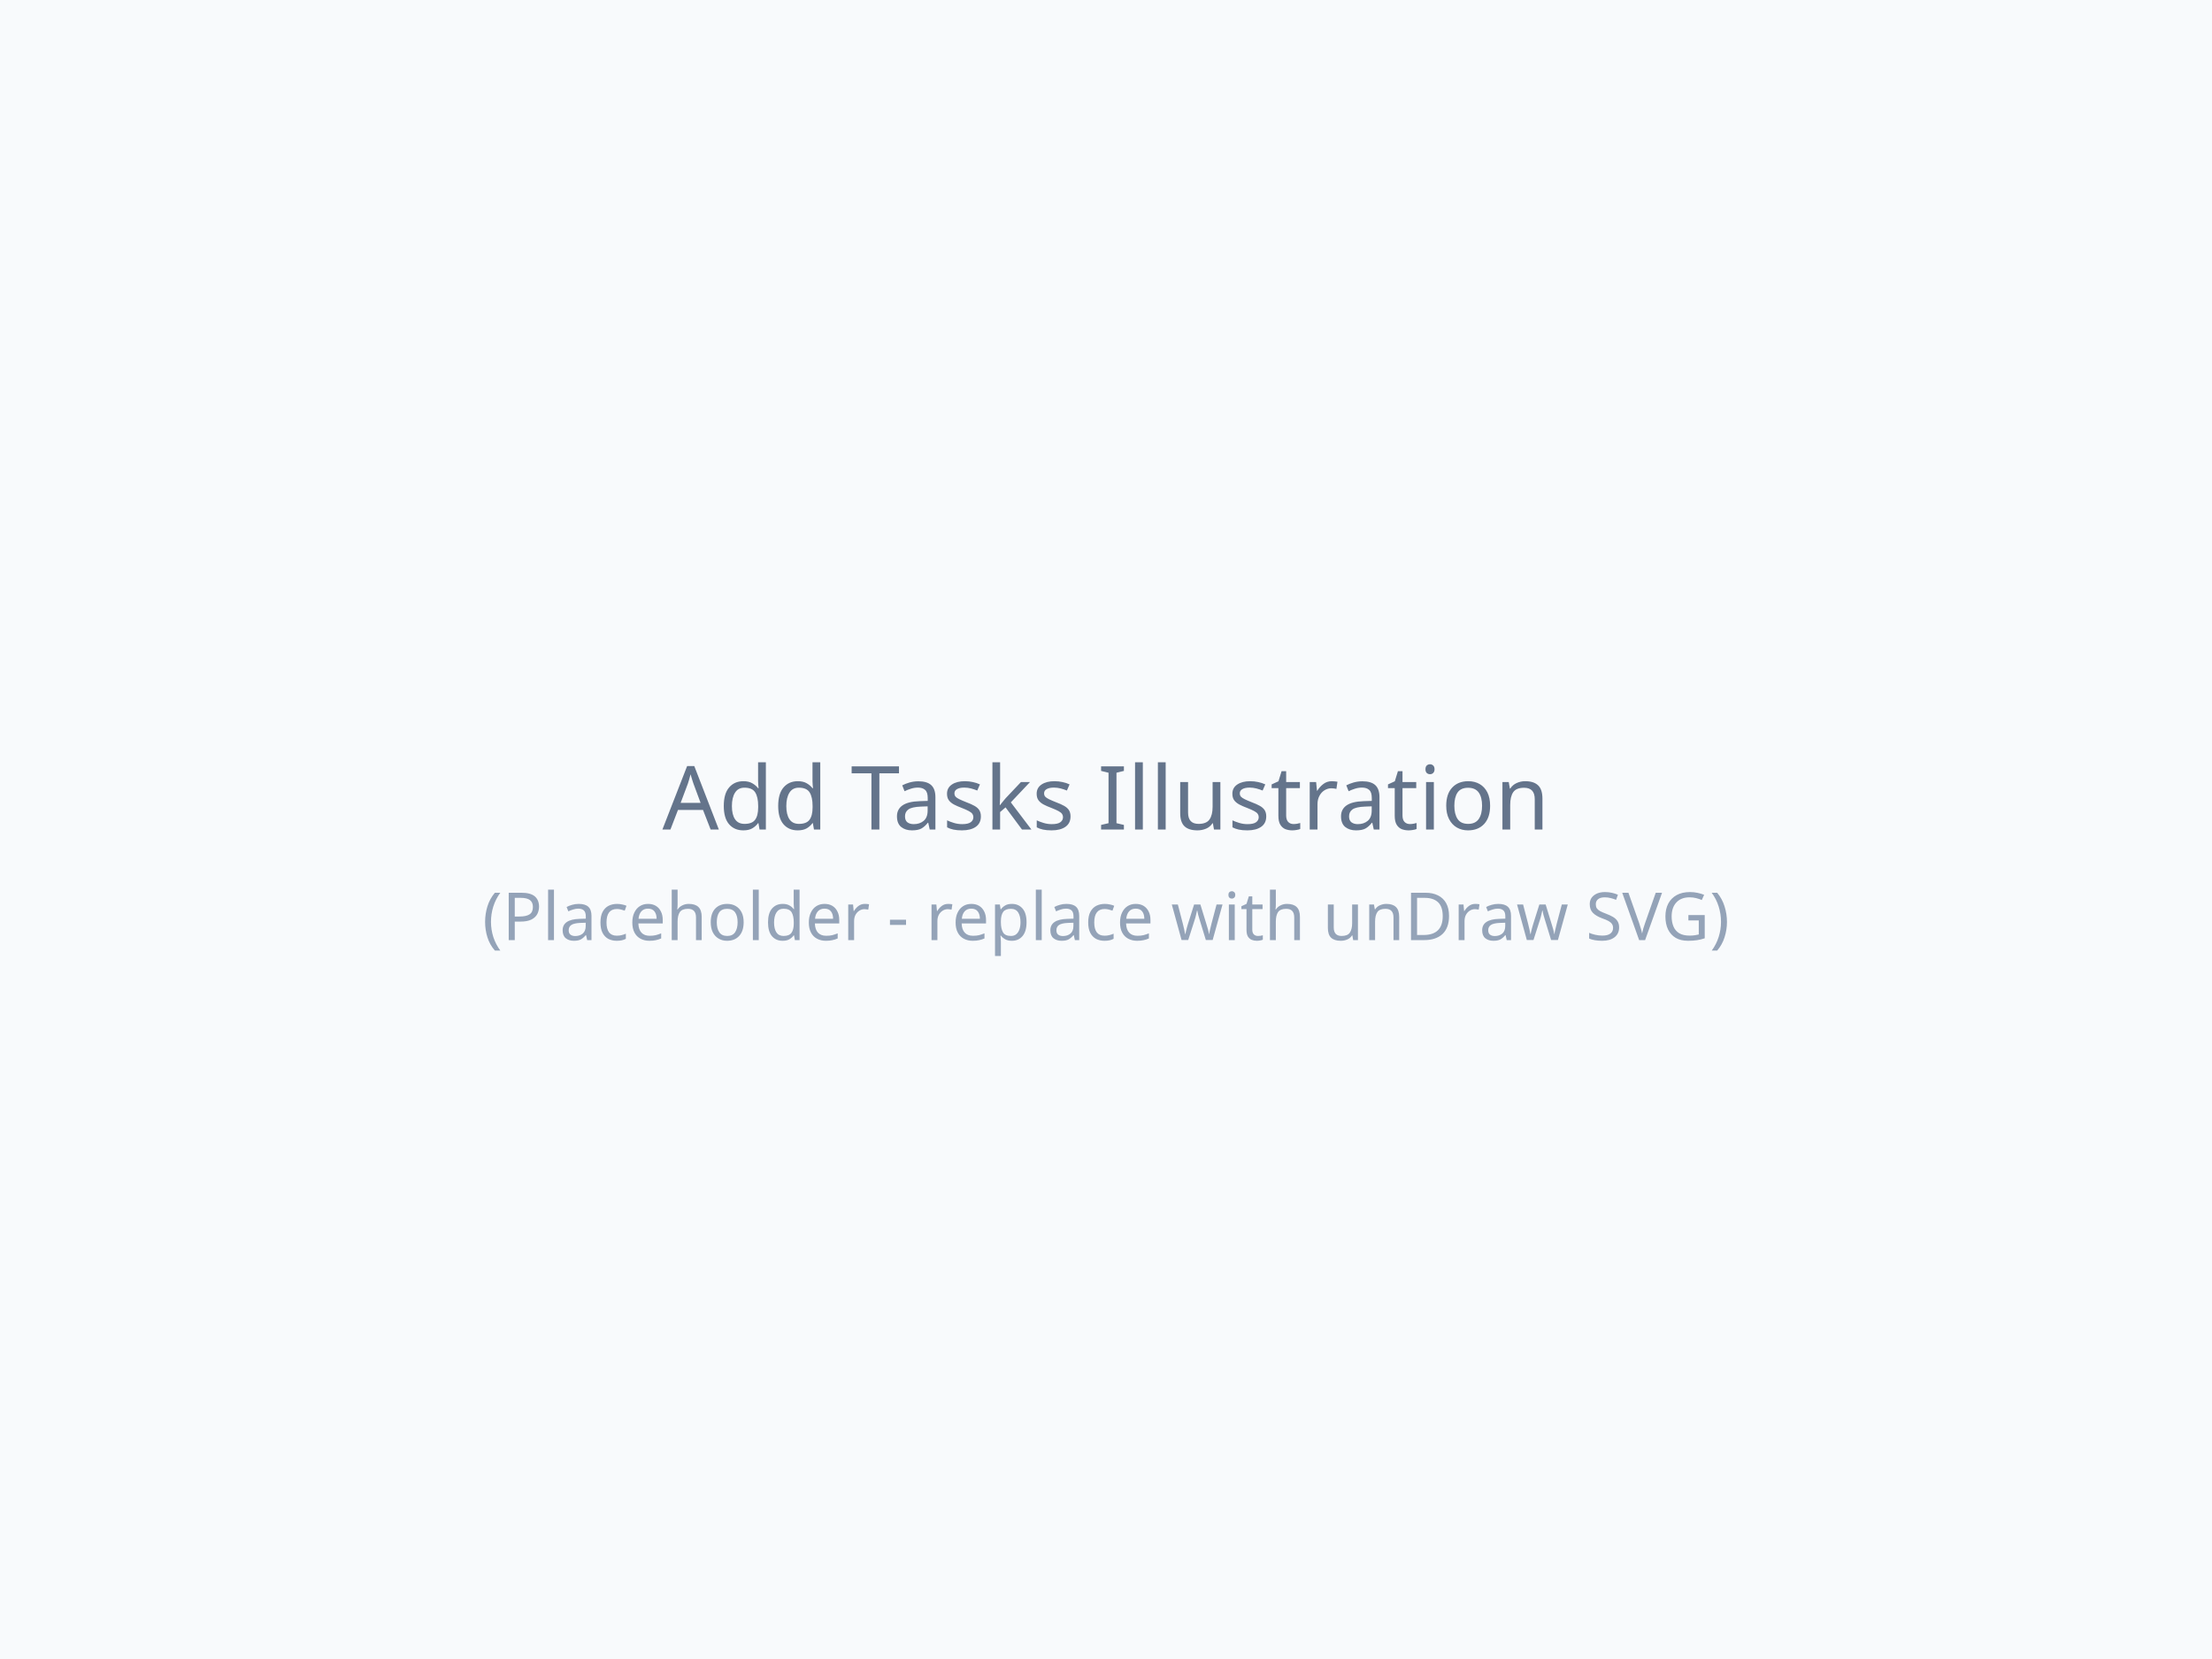
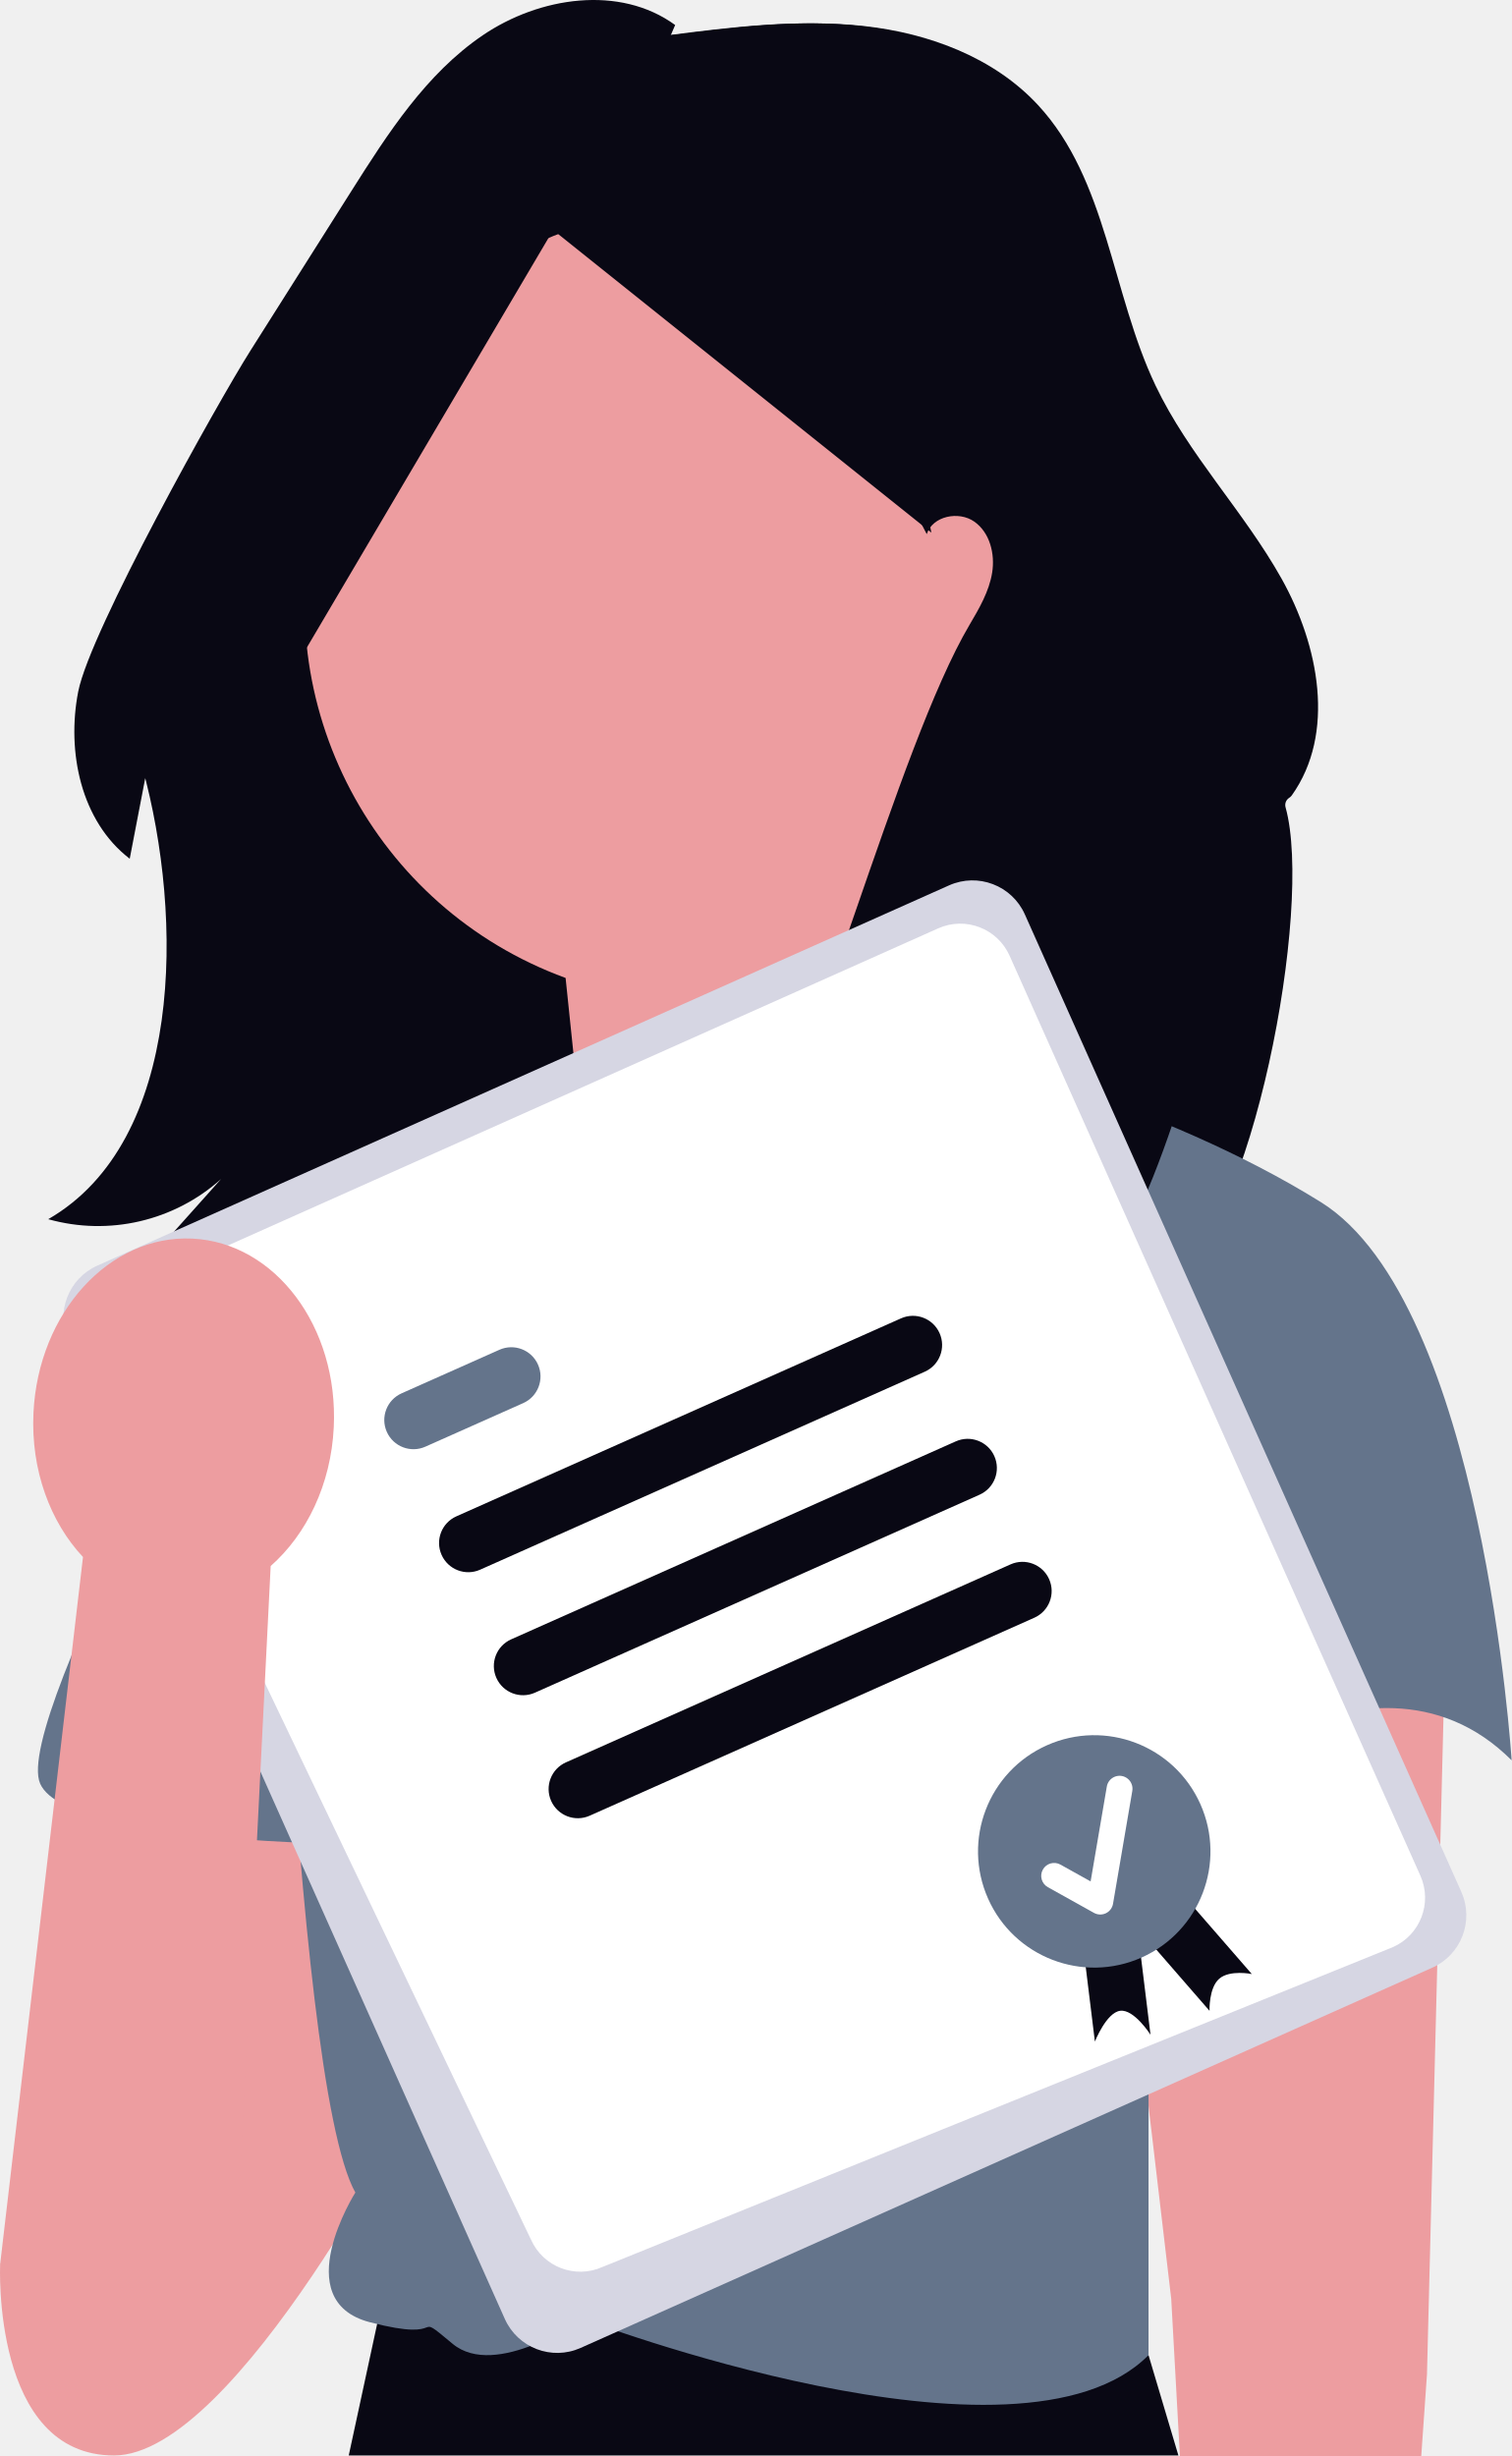
- <svg xmlns="http://www.w3.org/2000/svg" width="400" height="300" viewBox="0 0 400 300" fill="none">
-   <rect width="400" height="300" fill="#f8fafc" />
-   <text x="200" y="150" text-anchor="middle" fill="#64748b" font-family="system-ui" font-size="16">
-     Add Tasks Illustration
-   </text>
-   <text x="200" y="170" text-anchor="middle" fill="#94a3b8" font-family="system-ui" font-size="12">
-     (Placeholder - replace with unDraw SVG)
-   </text>
+ <svg xmlns="http://www.w3.org/2000/svg" width="466.1" height="757.339" viewBox="0 0 466.1 757.339" role="img" artist="Katerina Limpitsouni" source="https://undraw.co/">
+   <g transform="translate(-736 -161.332)">
+     <path d="M445.552,511.159,440,732.183l-1.763,25.156H363.821l-2.68-48.48L339.386,524.1Z" transform="translate(736 161.332)" fill="#ed9da0" />
+     <path d="M286.865,164.7c1.809-5.582,9.841-7.219,14.651-3.857s6.45,9.96,5.517,15.753-3.974,11-6.957,16.053C277.786,230.4,248.5,337.163,226.205,374.921a47.138,47.138,0,0,0,45.327,3.339,40.479,40.479,0,0,0,72.778-5.675l-10.964,25.277A62.8,62.8,0,0,0,372.894,358.3l-12.007,36.932C386.033,379.621,405,279.864,396.4,248.957a2.634,2.634,0,0,1,1.119-2.94l.034-.022a2.713,2.713,0,0,0,.754-.711c13.637-19.129,8.366-46.288-3.143-66.846-11.6-20.712-28.661-38.136-38.866-59.567C342.747,90.42,341.463,55.461,320.03,32.359c-13.6-14.659-33.577-22.1-53.451-24.308s-39.934.325-59.769,2.854l1.373-3.19c-17.07-12.452-41.9-8.7-59.366,3.189s-29.246,30.256-40.54,48.113L77.24,108.091c-10.133,16.022-49.462,86.522-53.112,105.125S24.956,253.269,40,264.8l5.716-29.707-1.8,1.556c12.776,46.47,12.706,115.223-29.04,139.306A56.856,56.856,0,0,0,68.16,363.573L41.437,393.461A71.343,71.343,0,0,0,81.86,379.923L61.409,404.174l54.622-28.037-11.362,28.8,68.3-12.822" transform="translate(736 161.332)" fill="#090814" />
+     <path d="M120.125,698.862l-12.591,58.31H363.351l-9.209-30.931Z" transform="translate(736 161.332)" fill="#090814" />
+     <path d="M35.159,654.991.04,698.254S-2.6,757.173,35.159,757.173s93.6-110.409,93.6-110.409L89.485,547.422,26.176,531.872l8.982,123.119Z" transform="translate(736 161.332)" fill="#ed9da0" />
+     <path d="M338.97,192.128A122.579,122.579,0,1,0,174.4,301.564L190.779,459.1l125.356-94.938s-24.522-34.419-36.758-72.511a122.446,122.446,0,0,0,59.593-99.526Z" transform="translate(736 161.332)" fill="#ed9da0" />
+     <path d="M294.959,325.287s-44.427,166.6-116.621,19.992L82.917,389.54s6.664,251.012,26.656,286.554c0,0-21.1,33.32,4.443,39.984s12.217-4.443,25.545,6.664,39.984-7.775,39.984-7.775,134.83,51.426,174.6,11.274V559.906s67.532-61.52,111.958-17.093c0,0-8.885-141.055-58.866-172.154s-112.275-45.372-112.275-45.372Z" transform="translate(736 161.332)" fill="#64748B" />
+     <path d="M103.465,401.2,82.917,389.54S3.5,530.04,12.39,550.032s113.289,18.881,113.289,18.881L103.465,401.2Z" transform="translate(736 161.332)" fill="#64748B" />
+     <path d="M205.7,10.905c19.835-2.529,39.9-5.061,59.769-2.854s39.851,9.649,53.451,24.308c21.434,23.1,22.717,58.061,36.267,86.513,10.206,21.431,27.271,38.855,38.866,59.567,11.509,20.558,16.78,47.717,3.143,66.846a2.713,2.713,0,0,1-.754.711h0a2.618,2.618,0,0,0-1.112,2.979c8.817,28.155-3.439,61.666-28.554,77.26L378.783,289.3c-6,18.4-25.153,98.553-43.548,104.559L346.2,368.584a40.479,40.479,0,0,1-72.778,5.675,47.138,47.138,0,0,1-45.327-3.339c22.29-37.758,48.581-140.516,70.871-178.274,2.983-5.053,6.023-10.259,6.957-16.053s-.707-12.391-5.517-15.753-12.842-1.725-14.651,3.857" transform="translate(736 161.332)" fill="#090814" />
+     <path d="M86.186,349.4,63.595,524.975a69.259,69.259,0,0,1-6.775-4.931L71.258,347.889l14.928,1.51Z" transform="translate(736 161.332)" fill="#090814" />
+     <path d="M287.184,164.239l-116.621-93.3L86.8,212.921V123.338l97.087-93.49,77.747,7.775Z" transform="translate(736 161.332)" fill="#090814" />
+     <path d="M441.66,606.752,179.018,724.019a17.7,17.7,0,0,1-23.357-8.938L21.067,413.633A17.7,17.7,0,0,1,30,390.275L292.647,273.008A17.7,17.7,0,0,1,316,281.946L450.6,583.4a17.7,17.7,0,0,1-8.938,23.357Z" transform="translate(736 161.332)" fill="#d6d6e3" />
+     <path d="M416.847,587.043,173.015,685.719a16.663,16.663,0,0,1-21.984-8.412L20.977,405.276a16.663,16.663,0,0,1,8.412-21.985l247.2-110.374a16.663,16.663,0,0,1,21.984,8.413L425.259,565.06a16.663,16.663,0,0,1-8.412,21.984Z" transform="translate(748.715 174.678)" fill="#fff" />
+     <path d="M83.463,482.9,72.941,693.216.04,698.254,25.591,480.13c-10.084-10.76-16.117-26.807-15.271-44.465,1.48-30.9,23.408-54.95,48.978-53.725S104.4,409.2,102.915,440.1c-.846,17.658-8.386,33.055-19.452,42.8Z" transform="translate(736 161.332)" fill="#ed9da0" />
+     <path d="M0,0H17.28V29s-4.039-8.471-8.359-8.471S0,29,0,29Z" transform="translate(1070.07 762.092) rotate(-7)" fill="#090814" />
+     <path d="M0,0H17.281V29s-4.211-5.5-8.531-5.5S0,29,0,29Z" transform="translate(1089.924 759.502) rotate(-41)" fill="#090814" />
+     <path d="M555.034,385.868h-150a9,9,0,1,1,0-18h150a9,9,0,0,1,0,18Z" transform="matrix(0.914, -0.407, 0.407, 0.914, 356.801, 457.531)" fill="#090814" />
+     <path d="M438.034,344.368h-33a9,9,0,1,1,0-18h33a9,9,0,0,1,0,18Z" transform="matrix(0.914, -0.407, 0.407, 0.914, 356.801, 457.531)" fill="#64748B" />
+     <path d="M555.034,427.368h-150a9,9,0,0,1,0-18h150a9,9,0,0,1,0,18Z" transform="matrix(0.914, -0.407, 0.407, 0.914, 356.801, 457.531)" fill="#090814" />
+     <path d="M555.034,468.868h-150a9,9,0,0,1,0-18h150a9,9,0,0,1,0,18Z" transform="matrix(0.914, -0.407, 0.407, 0.914, 356.801, 457.531)" fill="#090814" />
+     <path d="M35.811,0A35.811,35.811,0,1,1,0,35.811,35.811,35.811,0,0,1,35.811,0Z" transform="matrix(0.914, -0.407, 0.407, 0.914, 1026.098, 714.082)" fill="#64748B" />
+     <path d="M538.012,561.045a3.983,3.983,0,0,1-3.186-1.594l-9.77-13.027a3.983,3.983,0,0,1,6.374-4.78l6.392,8.522,16.416-24.624a3.984,3.984,0,1,1,6.629,4.419l-19.54,29.309a3.986,3.986,0,0,1-3.2,1.773Z" transform="matrix(0.914, -0.407, 0.407, 0.914, 356.801, 457.531)" fill="#fff" />
+   </g>
</svg>
